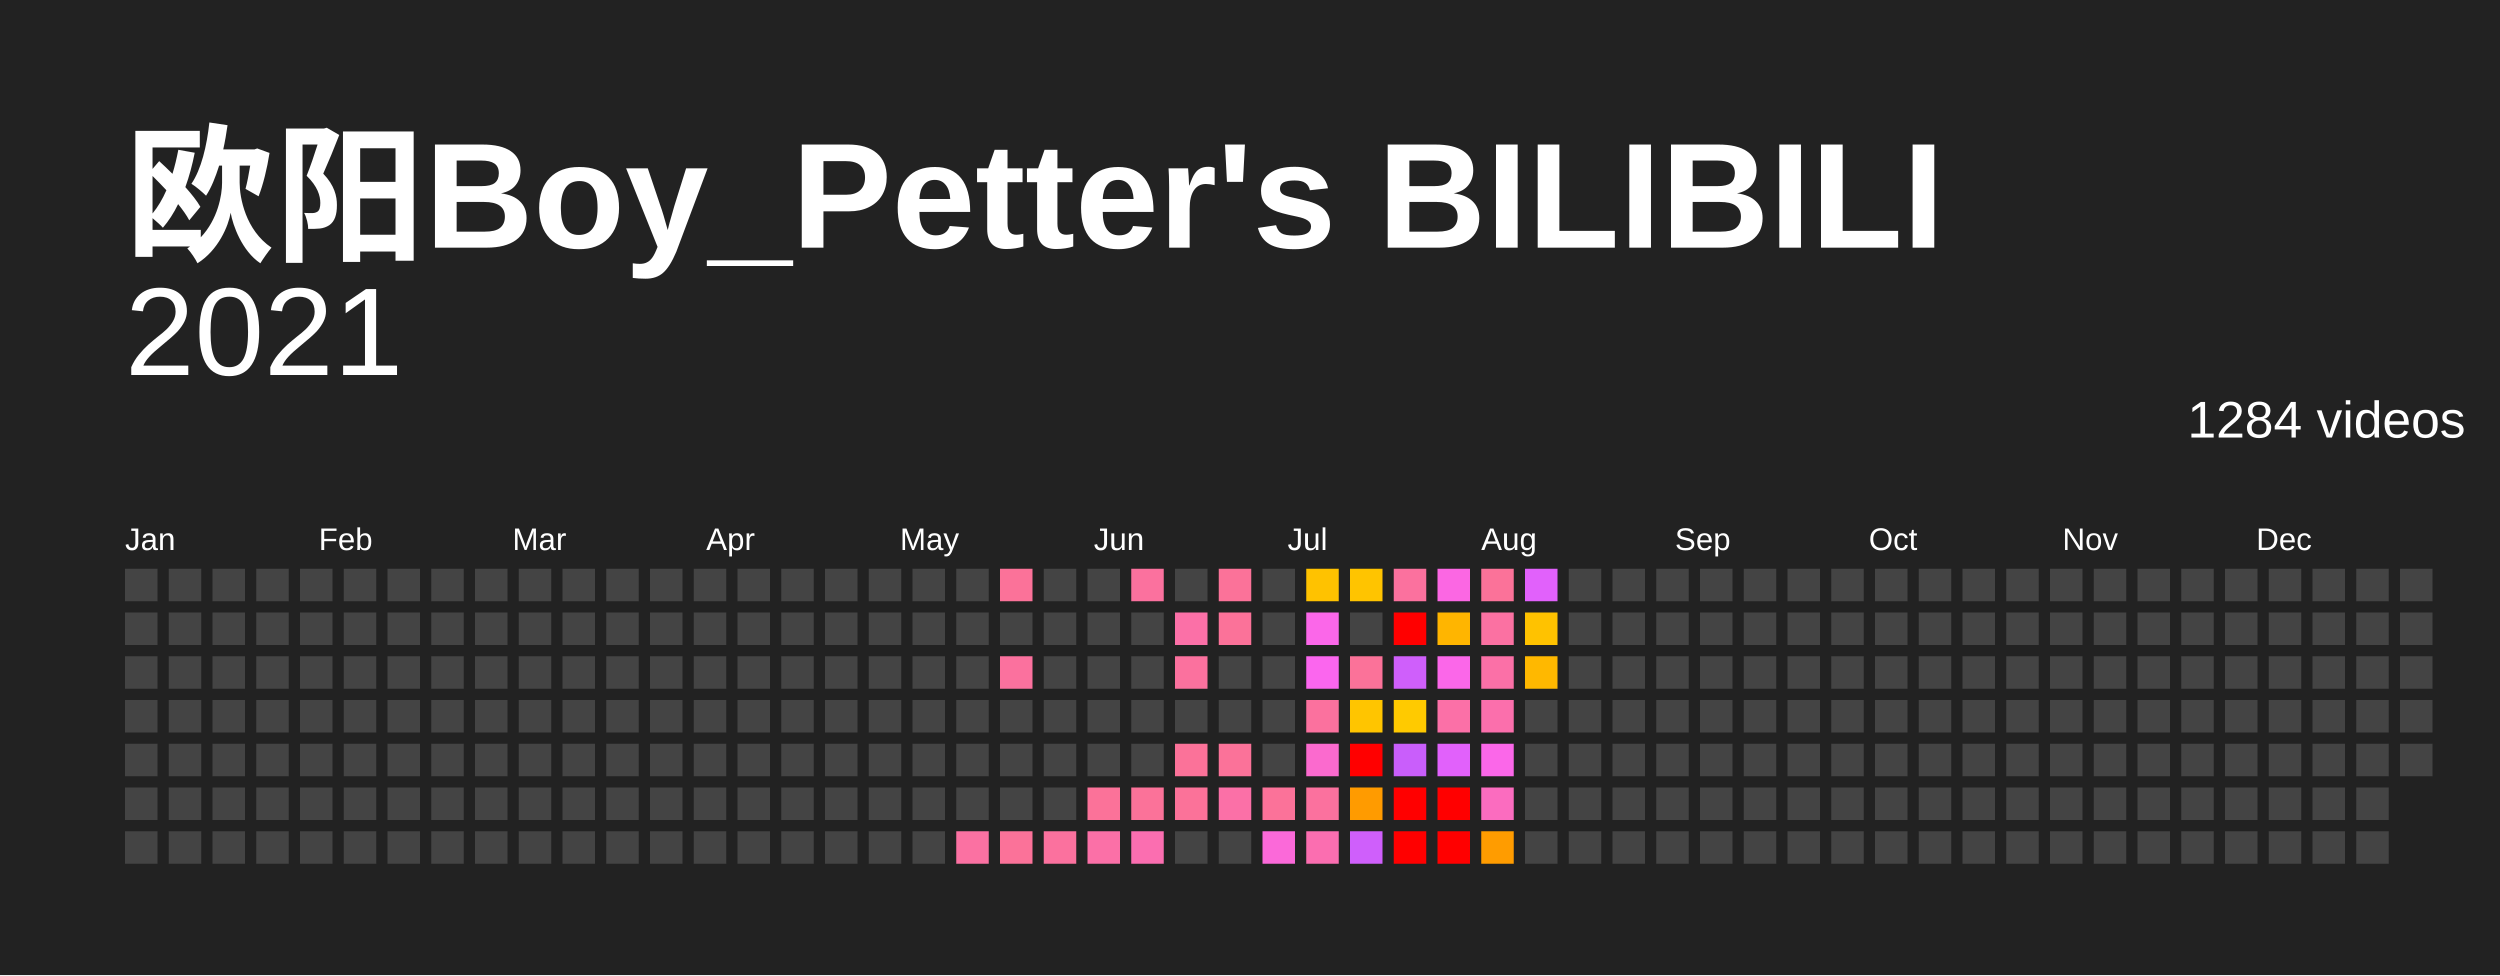
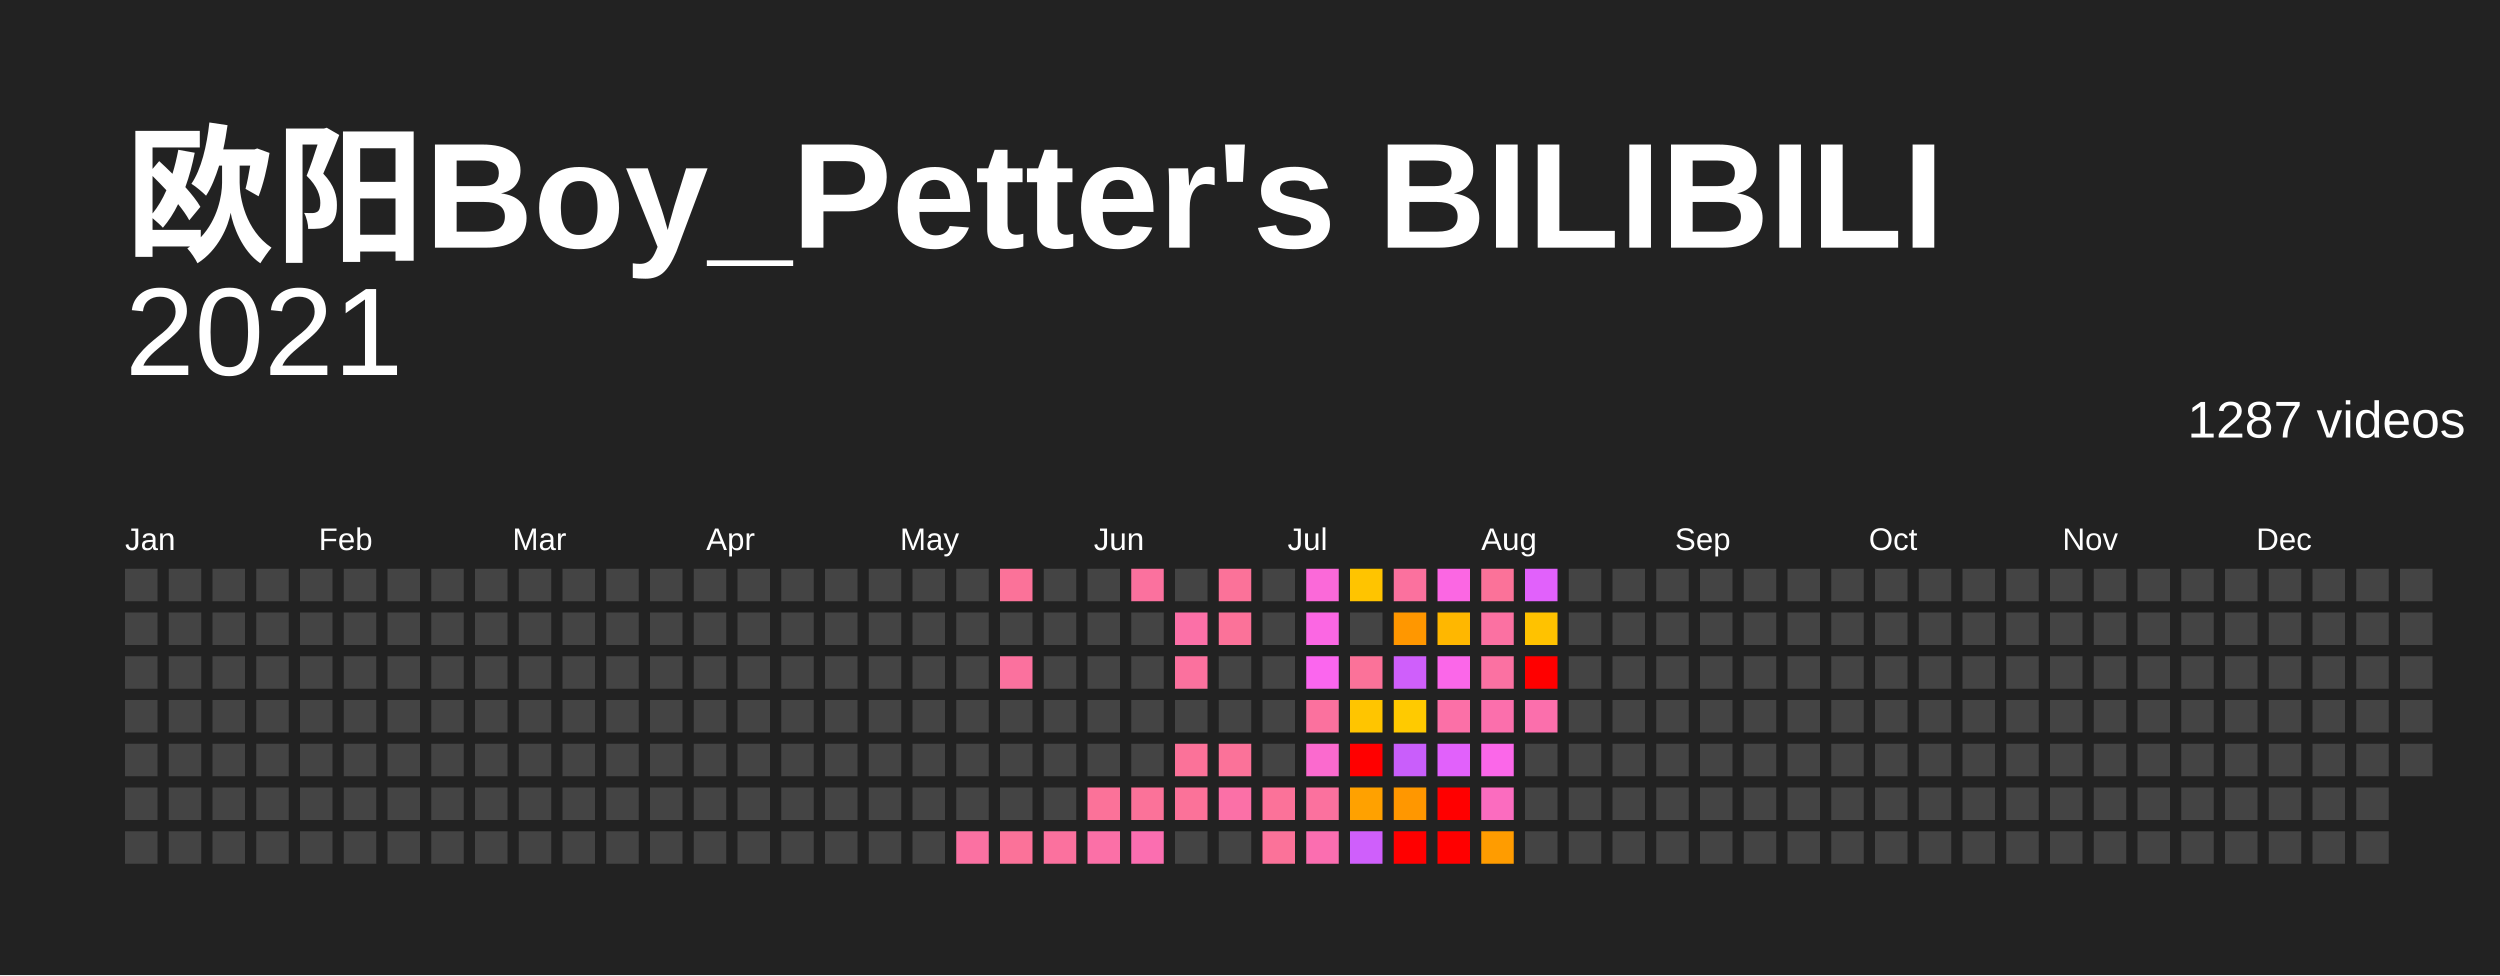
<svg xmlns="http://www.w3.org/2000/svg" baseProfile="full" height="78mm" version="1.1" viewBox="0,0,200,78" width="200mm">
  <defs />
  <rect fill="#222222" height="78" width="200" x="0" y="0" />
  <text fill="#FFFFFF" style="font-size:12px; font-family:Arial; font-weight:bold;" x="10" y="20">欧阳Boy_Petter's BILIBILI</text>
  <text alignment-baseline="hanging" fill="#FFFFFF" style="font-size:10.0px; font-family:Arial;" x="10" y="30">2021</text>
-   <text alignment-baseline="hanging" fill="#FFFFFF" style="font-size:4.125px; font-family:Arial;" x="175" y="35">1284 videos</text>
+   <text alignment-baseline="hanging" fill="#FFFFFF" style="font-size:4.125px; font-family:Arial;" x="175" y="35">1287 videos</text>
  <text fill="#FFFFFF" style="font-size:2.5px; font-family:Arial" x="10.0" y="44">Jan</text>
  <text fill="#FFFFFF" style="font-size:2.5px; font-family:Arial" x="25.5" y="44">Feb</text>
  <text fill="#FFFFFF" style="font-size:2.5px; font-family:Arial" x="41.0" y="44">Mar</text>
  <text fill="#FFFFFF" style="font-size:2.5px; font-family:Arial" x="56.5" y="44">Apr</text>
  <text fill="#FFFFFF" style="font-size:2.5px; font-family:Arial" x="72.0" y="44">May</text>
  <text fill="#FFFFFF" style="font-size:2.5px; font-family:Arial" x="87.5" y="44">Jun</text>
  <text fill="#FFFFFF" style="font-size:2.5px; font-family:Arial" x="103.0" y="44">Jul</text>
  <text fill="#FFFFFF" style="font-size:2.5px; font-family:Arial" x="118.5" y="44">Aug</text>
  <text fill="#FFFFFF" style="font-size:2.5px; font-family:Arial" x="134.0" y="44">Sep</text>
  <text fill="#FFFFFF" style="font-size:2.5px; font-family:Arial" x="149.5" y="44">Oct</text>
  <text fill="#FFFFFF" style="font-size:2.5px; font-family:Arial" x="165.0" y="44">Nov</text>
  <text fill="#FFFFFF" style="font-size:2.5px; font-family:Arial" x="180.5" y="44">Dec</text>
  <rect fill="#444444" height="2.6" width="2.6" x="10.0" y="45.5" />
  <rect fill="#444444" height="2.6" width="2.6" x="10.0" y="49.0" />
  <rect fill="#444444" height="2.6" width="2.6" x="10.0" y="52.5" />
  <rect fill="#444444" height="2.6" width="2.6" x="10.0" y="56.0" />
  <rect fill="#444444" height="2.6" width="2.6" x="10.0" y="59.5" />
  <rect fill="#444444" height="2.6" width="2.6" x="10.0" y="63.0" />
  <rect fill="#444444" height="2.6" width="2.6" x="10.0" y="66.5" />
  <rect fill="#444444" height="2.6" width="2.6" x="13.5" y="45.5" />
  <rect fill="#444444" height="2.6" width="2.6" x="13.5" y="49.0" />
  <rect fill="#444444" height="2.6" width="2.6" x="13.5" y="52.5" />
  <rect fill="#444444" height="2.6" width="2.6" x="13.5" y="56.0" />
  <rect fill="#444444" height="2.6" width="2.6" x="13.5" y="59.5" />
  <rect fill="#444444" height="2.6" width="2.6" x="13.5" y="63.0" />
  <rect fill="#444444" height="2.6" width="2.6" x="13.5" y="66.5" />
  <rect fill="#444444" height="2.6" width="2.6" x="17.0" y="45.5" />
  <rect fill="#444444" height="2.6" width="2.6" x="17.0" y="49.0" />
  <rect fill="#444444" height="2.6" width="2.6" x="17.0" y="52.5" />
  <rect fill="#444444" height="2.6" width="2.6" x="17.0" y="56.0" />
  <rect fill="#444444" height="2.6" width="2.6" x="17.0" y="59.5" />
  <rect fill="#444444" height="2.6" width="2.6" x="17.0" y="63.0" />
  <rect fill="#444444" height="2.6" width="2.6" x="17.0" y="66.5" />
  <rect fill="#444444" height="2.6" width="2.6" x="20.5" y="45.5" />
  <rect fill="#444444" height="2.6" width="2.6" x="20.5" y="49.0" />
  <rect fill="#444444" height="2.6" width="2.6" x="20.5" y="52.5" />
  <rect fill="#444444" height="2.6" width="2.6" x="20.5" y="56.0" />
  <rect fill="#444444" height="2.6" width="2.6" x="20.5" y="59.5" />
  <rect fill="#444444" height="2.6" width="2.6" x="20.5" y="63.0" />
  <rect fill="#444444" height="2.6" width="2.6" x="20.5" y="66.5" />
  <rect fill="#444444" height="2.6" width="2.6" x="24.0" y="45.5" />
  <rect fill="#444444" height="2.6" width="2.6" x="24.0" y="49.0" />
  <rect fill="#444444" height="2.6" width="2.6" x="24.0" y="52.5" />
  <rect fill="#444444" height="2.6" width="2.6" x="24.0" y="56.0" />
  <rect fill="#444444" height="2.6" width="2.6" x="24.0" y="59.5" />
  <rect fill="#444444" height="2.6" width="2.6" x="24.0" y="63.0" />
  <rect fill="#444444" height="2.6" width="2.6" x="24.0" y="66.5" />
  <rect fill="#444444" height="2.6" width="2.6" x="27.5" y="45.5" />
  <rect fill="#444444" height="2.6" width="2.6" x="27.5" y="49.0" />
  <rect fill="#444444" height="2.6" width="2.6" x="27.5" y="52.5" />
  <rect fill="#444444" height="2.6" width="2.6" x="27.5" y="56.0" />
  <rect fill="#444444" height="2.6" width="2.6" x="27.5" y="59.5" />
  <rect fill="#444444" height="2.6" width="2.6" x="27.5" y="63.0" />
  <rect fill="#444444" height="2.6" width="2.6" x="27.5" y="66.5" />
  <rect fill="#444444" height="2.6" width="2.6" x="31.0" y="45.5" />
  <rect fill="#444444" height="2.6" width="2.6" x="31.0" y="49.0" />
  <rect fill="#444444" height="2.6" width="2.6" x="31.0" y="52.5" />
  <rect fill="#444444" height="2.6" width="2.6" x="31.0" y="56.0" />
  <rect fill="#444444" height="2.6" width="2.6" x="31.0" y="59.5" />
  <rect fill="#444444" height="2.6" width="2.6" x="31.0" y="63.0" />
  <rect fill="#444444" height="2.6" width="2.6" x="31.0" y="66.5" />
  <rect fill="#444444" height="2.6" width="2.6" x="34.5" y="45.5" />
  <rect fill="#444444" height="2.6" width="2.6" x="34.5" y="49.0" />
  <rect fill="#444444" height="2.6" width="2.6" x="34.5" y="52.5" />
  <rect fill="#444444" height="2.6" width="2.6" x="34.5" y="56.0" />
  <rect fill="#444444" height="2.6" width="2.6" x="34.5" y="59.5" />
  <rect fill="#444444" height="2.6" width="2.6" x="34.5" y="63.0" />
  <rect fill="#444444" height="2.6" width="2.6" x="34.5" y="66.5" />
  <rect fill="#444444" height="2.6" width="2.6" x="38.0" y="45.5" />
  <rect fill="#444444" height="2.6" width="2.6" x="38.0" y="49.0" />
  <rect fill="#444444" height="2.6" width="2.6" x="38.0" y="52.5" />
  <rect fill="#444444" height="2.6" width="2.6" x="38.0" y="56.0" />
  <rect fill="#444444" height="2.6" width="2.6" x="38.0" y="59.5" />
  <rect fill="#444444" height="2.6" width="2.6" x="38.0" y="63.0" />
  <rect fill="#444444" height="2.6" width="2.6" x="38.0" y="66.5" />
  <rect fill="#444444" height="2.6" width="2.6" x="41.5" y="45.5" />
  <rect fill="#444444" height="2.6" width="2.6" x="41.5" y="49.0" />
  <rect fill="#444444" height="2.6" width="2.6" x="41.5" y="52.5" />
  <rect fill="#444444" height="2.6" width="2.6" x="41.5" y="56.0" />
  <rect fill="#444444" height="2.6" width="2.6" x="41.5" y="59.5" />
  <rect fill="#444444" height="2.6" width="2.6" x="41.5" y="63.0" />
  <rect fill="#444444" height="2.6" width="2.6" x="41.5" y="66.5" />
  <rect fill="#444444" height="2.6" width="2.6" x="45.0" y="45.5" />
  <rect fill="#444444" height="2.6" width="2.6" x="45.0" y="49.0" />
  <rect fill="#444444" height="2.6" width="2.6" x="45.0" y="52.5" />
  <rect fill="#444444" height="2.6" width="2.6" x="45.0" y="56.0" />
  <rect fill="#444444" height="2.6" width="2.6" x="45.0" y="59.5" />
  <rect fill="#444444" height="2.6" width="2.6" x="45.0" y="63.0" />
  <rect fill="#444444" height="2.6" width="2.6" x="45.0" y="66.5" />
  <rect fill="#444444" height="2.6" width="2.6" x="48.5" y="45.5" />
  <rect fill="#444444" height="2.6" width="2.6" x="48.5" y="49.0" />
  <rect fill="#444444" height="2.6" width="2.6" x="48.5" y="52.5" />
  <rect fill="#444444" height="2.6" width="2.6" x="48.5" y="56.0" />
  <rect fill="#444444" height="2.6" width="2.6" x="48.5" y="59.5" />
  <rect fill="#444444" height="2.6" width="2.6" x="48.5" y="63.0" />
  <rect fill="#444444" height="2.6" width="2.6" x="48.5" y="66.5" />
  <rect fill="#444444" height="2.6" width="2.6" x="52.0" y="45.5" />
  <rect fill="#444444" height="2.6" width="2.6" x="52.0" y="49.0" />
  <rect fill="#444444" height="2.6" width="2.6" x="52.0" y="52.5" />
  <rect fill="#444444" height="2.6" width="2.6" x="52.0" y="56.0" />
  <rect fill="#444444" height="2.6" width="2.6" x="52.0" y="59.5" />
  <rect fill="#444444" height="2.6" width="2.6" x="52.0" y="63.0" />
  <rect fill="#444444" height="2.6" width="2.6" x="52.0" y="66.5" />
  <rect fill="#444444" height="2.6" width="2.6" x="55.5" y="45.5" />
  <rect fill="#444444" height="2.6" width="2.6" x="55.5" y="49.0" />
  <rect fill="#444444" height="2.6" width="2.6" x="55.5" y="52.5" />
  <rect fill="#444444" height="2.6" width="2.6" x="55.5" y="56.0" />
  <rect fill="#444444" height="2.6" width="2.6" x="55.5" y="59.5" />
  <rect fill="#444444" height="2.6" width="2.6" x="55.5" y="63.0" />
  <rect fill="#444444" height="2.6" width="2.6" x="55.5" y="66.5" />
  <rect fill="#444444" height="2.6" width="2.6" x="59.0" y="45.5" />
  <rect fill="#444444" height="2.6" width="2.6" x="59.0" y="49.0" />
  <rect fill="#444444" height="2.6" width="2.6" x="59.0" y="52.5" />
  <rect fill="#444444" height="2.6" width="2.6" x="59.0" y="56.0" />
  <rect fill="#444444" height="2.6" width="2.6" x="59.0" y="59.5" />
  <rect fill="#444444" height="2.6" width="2.6" x="59.0" y="63.0" />
  <rect fill="#444444" height="2.6" width="2.6" x="59.0" y="66.5" />
  <rect fill="#444444" height="2.6" width="2.6" x="62.5" y="45.5" />
  <rect fill="#444444" height="2.6" width="2.6" x="62.5" y="49.0" />
  <rect fill="#444444" height="2.6" width="2.6" x="62.5" y="52.5" />
  <rect fill="#444444" height="2.6" width="2.6" x="62.5" y="56.0" />
  <rect fill="#444444" height="2.6" width="2.6" x="62.5" y="59.5" />
  <rect fill="#444444" height="2.6" width="2.6" x="62.5" y="63.0" />
  <rect fill="#444444" height="2.6" width="2.6" x="62.5" y="66.5" />
  <rect fill="#444444" height="2.6" width="2.6" x="66.0" y="45.5" />
  <rect fill="#444444" height="2.6" width="2.6" x="66.0" y="49.0" />
  <rect fill="#444444" height="2.6" width="2.6" x="66.0" y="52.5" />
  <rect fill="#444444" height="2.6" width="2.6" x="66.0" y="56.0" />
  <rect fill="#444444" height="2.6" width="2.6" x="66.0" y="59.5" />
  <rect fill="#444444" height="2.6" width="2.6" x="66.0" y="63.0" />
  <rect fill="#444444" height="2.6" width="2.6" x="66.0" y="66.5" />
  <rect fill="#444444" height="2.6" width="2.6" x="69.5" y="45.5" />
  <rect fill="#444444" height="2.6" width="2.6" x="69.5" y="49.0" />
  <rect fill="#444444" height="2.6" width="2.6" x="69.5" y="52.5" />
  <rect fill="#444444" height="2.6" width="2.6" x="69.5" y="56.0" />
  <rect fill="#444444" height="2.6" width="2.6" x="69.5" y="59.5" />
  <rect fill="#444444" height="2.6" width="2.6" x="69.5" y="63.0" />
  <rect fill="#444444" height="2.6" width="2.6" x="69.5" y="66.5" />
  <rect fill="#444444" height="2.6" width="2.6" x="73.0" y="45.5" />
  <rect fill="#444444" height="2.6" width="2.6" x="73.0" y="49.0" />
  <rect fill="#444444" height="2.6" width="2.6" x="73.0" y="52.5" />
  <rect fill="#444444" height="2.6" width="2.6" x="73.0" y="56.0" />
  <rect fill="#444444" height="2.6" width="2.6" x="73.0" y="59.5" />
  <rect fill="#444444" height="2.6" width="2.6" x="73.0" y="63.0" />
  <rect fill="#444444" height="2.6" width="2.6" x="73.0" y="66.5" />
  <rect fill="#444444" height="2.6" width="2.6" x="76.5" y="45.5" />
  <rect fill="#444444" height="2.6" width="2.6" x="76.5" y="49.0" />
  <rect fill="#444444" height="2.6" width="2.6" x="76.5" y="52.5" />
  <rect fill="#444444" height="2.6" width="2.6" x="76.5" y="56.0" />
  <rect fill="#444444" height="2.6" width="2.6" x="76.5" y="59.5" />
  <rect fill="#444444" height="2.6" width="2.6" x="76.5" y="63.0" />
  <rect fill="#fb71a2" height="2.6" width="2.6" x="76.5" y="66.5" />
  <rect fill="#fb7299" height="2.6" width="2.6" x="80.0" y="45.5" />
  <rect fill="#444444" height="2.6" width="2.6" x="80.0" y="49.0" />
  <rect fill="#fb719e" height="2.6" width="2.6" x="80.0" y="52.5" />
  <rect fill="#444444" height="2.6" width="2.6" x="80.0" y="56.0" />
  <rect fill="#444444" height="2.6" width="2.6" x="80.0" y="59.5" />
  <rect fill="#444444" height="2.6" width="2.6" x="80.0" y="63.0" />
  <rect fill="#fb7299" height="2.6" width="2.6" x="80.0" y="66.5" />
  <rect fill="#444444" height="2.6" width="2.6" x="83.5" y="45.5" />
  <rect fill="#444444" height="2.6" width="2.6" x="83.5" y="49.0" />
  <rect fill="#444444" height="2.6" width="2.6" x="83.5" y="52.5" />
  <rect fill="#444444" height="2.6" width="2.6" x="83.5" y="56.0" />
  <rect fill="#444444" height="2.6" width="2.6" x="83.5" y="59.5" />
  <rect fill="#444444" height="2.6" width="2.6" x="83.5" y="63.0" />
  <rect fill="#fb719e" height="2.6" width="2.6" x="83.5" y="66.5" />
  <rect fill="#444444" height="2.6" width="2.6" x="87.0" y="45.5" />
  <rect fill="#444444" height="2.6" width="2.6" x="87.0" y="49.0" />
  <rect fill="#444444" height="2.6" width="2.6" x="87.0" y="52.5" />
  <rect fill="#444444" height="2.6" width="2.6" x="87.0" y="56.0" />
  <rect fill="#444444" height="2.6" width="2.6" x="87.0" y="59.5" />
  <rect fill="#fb7299" height="2.6" width="2.6" x="87.0" y="63.0" />
  <rect fill="#fb70a7" height="2.6" width="2.6" x="87.0" y="66.5" />
  <rect fill="#fb719e" height="2.6" width="2.6" x="90.5" y="45.5" />
  <rect fill="#444444" height="2.6" width="2.6" x="90.5" y="49.0" />
  <rect fill="#444444" height="2.6" width="2.6" x="90.5" y="52.5" />
  <rect fill="#444444" height="2.6" width="2.6" x="90.5" y="56.0" />
  <rect fill="#444444" height="2.6" width="2.6" x="90.5" y="59.5" />
  <rect fill="#fb7299" height="2.6" width="2.6" x="90.5" y="63.0" />
  <rect fill="#fb6eb0" height="2.6" width="2.6" x="90.5" y="66.5" />
  <rect fill="#444444" height="2.6" width="2.6" x="94.0" y="45.5" />
  <rect fill="#fb70a7" height="2.6" width="2.6" x="94.0" y="49.0" />
  <rect fill="#fb719e" height="2.6" width="2.6" x="94.0" y="52.5" />
  <rect fill="#444444" height="2.6" width="2.6" x="94.0" y="56.0" />
  <rect fill="#fb7299" height="2.6" width="2.6" x="94.0" y="59.5" />
  <rect fill="#fb7299" height="2.6" width="2.6" x="94.0" y="63.0" />
  <rect fill="#444444" height="2.6" width="2.6" x="94.0" y="66.5" />
  <rect fill="#fb7299" height="2.6" width="2.6" x="97.5" y="45.5" />
  <rect fill="#fb7299" height="2.6" width="2.6" x="97.5" y="49.0" />
  <rect fill="#444444" height="2.6" width="2.6" x="97.5" y="52.5" />
  <rect fill="#444444" height="2.6" width="2.6" x="97.5" y="56.0" />
  <rect fill="#fb7299" height="2.6" width="2.6" x="97.5" y="59.5" />
  <rect fill="#fb70a7" height="2.6" width="2.6" x="97.5" y="63.0" />
  <rect fill="#444444" height="2.6" width="2.6" x="97.5" y="66.5" />
  <rect fill="#444444" height="2.6" width="2.6" x="101.0" y="45.5" />
  <rect fill="#444444" height="2.6" width="2.6" x="101.0" y="49.0" />
  <rect fill="#444444" height="2.6" width="2.6" x="101.0" y="52.5" />
  <rect fill="#444444" height="2.6" width="2.6" x="101.0" y="56.0" />
  <rect fill="#444444" height="2.6" width="2.6" x="101.0" y="59.5" />
  <rect fill="#fb7299" height="2.6" width="2.6" x="101.0" y="63.0" />
-   <rect fill="#fb69d9" height="2.6" width="2.6" x="101.0" y="66.5" />
-   <rect fill="#ffc200" height="2.6" width="2.6" x="104.5" y="45.5" />
-   <rect fill="#fb67e9" height="2.6" width="2.6" x="104.5" y="49.0" />
+   <rect fill="#fb7299" height="2.6" width="2.6" x="101.0" y="66.5" />
+   <rect fill="#fb69d9" height="2.6" width="2.6" x="104.5" y="45.5" />
+   <rect fill="#fb67e3" height="2.6" width="2.6" x="104.5" y="49.0" />
  <rect fill="#fb66ee" height="2.6" width="2.6" x="104.5" y="52.5" />
  <rect fill="#fb719e" height="2.6" width="2.6" x="104.5" y="56.0" />
  <rect fill="#fb6ace" height="2.6" width="2.6" x="104.5" y="59.5" />
  <rect fill="#fb719e" height="2.6" width="2.6" x="104.5" y="63.0" />
  <rect fill="#fb6eb0" height="2.6" width="2.6" x="104.5" y="66.5" />
  <rect fill="#ffc400" height="2.6" width="2.6" x="108.0" y="45.5" />
  <rect fill="#444444" height="2.6" width="2.6" x="108.0" y="49.0" />
  <rect fill="#fb7299" height="2.6" width="2.6" x="108.0" y="52.5" />
  <rect fill="#ffc500" height="2.6" width="2.6" x="108.0" y="56.0" />
  <rect fill="red" height="2.6" width="2.6" x="108.0" y="59.5" />
-   <rect fill="#ff9b00" height="2.6" width="2.6" x="108.0" y="63.0" />
+   <rect fill="#ffa100" height="2.6" width="2.6" x="108.0" y="63.0" />
  <rect fill="#cf5ffb" height="2.6" width="2.6" x="108.0" y="66.5" />
  <rect fill="#fb719e" height="2.6" width="2.6" x="111.5" y="45.5" />
-   <rect fill="red" height="2.6" width="2.6" x="111.5" y="49.0" />
+   <rect fill="#ff9700" height="2.6" width="2.6" x="111.5" y="49.0" />
  <rect fill="#cf5ffb" height="2.6" width="2.6" x="111.5" y="52.5" />
  <rect fill="#ffca00" height="2.6" width="2.6" x="111.5" y="56.0" />
  <rect fill="#c95efb" height="2.6" width="2.6" x="111.5" y="59.5" />
-   <rect fill="red" height="2.6" width="2.6" x="111.5" y="63.0" />
+   <rect fill="#ff9700" height="2.6" width="2.6" x="111.5" y="63.0" />
  <rect fill="red" height="2.6" width="2.6" x="111.5" y="66.5" />
  <rect fill="#fb67e3" height="2.6" width="2.6" x="115.0" y="45.5" />
-   <rect fill="#ffb500" height="2.6" width="2.6" x="115.0" y="49.0" />
+   <rect fill="#ffb700" height="2.6" width="2.6" x="115.0" y="49.0" />
  <rect fill="#fb67e9" height="2.6" width="2.6" x="115.0" y="52.5" />
  <rect fill="#fb70a7" height="2.6" width="2.6" x="115.0" y="56.0" />
  <rect fill="#e161fb" height="2.6" width="2.6" x="115.0" y="59.5" />
  <rect fill="red" height="2.6" width="2.6" x="115.0" y="63.0" />
  <rect fill="red" height="2.6" width="2.6" x="115.0" y="66.5" />
  <rect fill="#fb7299" height="2.6" width="2.6" x="118.5" y="45.5" />
  <rect fill="#fb71a2" height="2.6" width="2.6" x="118.5" y="49.0" />
-   <rect fill="#fb70a7" height="2.6" width="2.6" x="118.5" y="52.5" />
+   <rect fill="#fb71a2" height="2.6" width="2.6" x="118.5" y="52.5" />
  <rect fill="#fb6fac" height="2.6" width="2.6" x="118.5" y="56.0" />
  <rect fill="#fb67e9" height="2.6" width="2.6" x="118.5" y="59.5" />
  <rect fill="#fb6cbf" height="2.6" width="2.6" x="118.5" y="63.0" />
  <rect fill="#ff9c00" height="2.6" width="2.6" x="118.5" y="66.5" />
  <rect fill="#e161fb" height="2.6" width="2.6" x="122.0" y="45.5" />
  <rect fill="#ffc200" height="2.6" width="2.6" x="122.0" y="49.0" />
-   <rect fill="#ffb800" height="2.6" width="2.6" x="122.0" y="52.5" />
-   <rect fill="#444444" height="2.6" width="2.6" x="122.0" y="56.0" />
+   <rect fill="red" height="2.6" width="2.6" x="122.0" y="52.5" />
+   <rect fill="#fb6fac" height="2.6" width="2.6" x="122.0" y="56.0" />
  <rect fill="#444444" height="2.6" width="2.6" x="122.0" y="59.5" />
  <rect fill="#444444" height="2.6" width="2.6" x="122.0" y="63.0" />
  <rect fill="#444444" height="2.6" width="2.6" x="122.0" y="66.5" />
  <rect fill="#444444" height="2.6" width="2.6" x="125.5" y="45.5" />
  <rect fill="#444444" height="2.6" width="2.6" x="125.5" y="49.0" />
  <rect fill="#444444" height="2.6" width="2.6" x="125.5" y="52.5" />
  <rect fill="#444444" height="2.6" width="2.6" x="125.5" y="56.0" />
  <rect fill="#444444" height="2.6" width="2.6" x="125.5" y="59.5" />
  <rect fill="#444444" height="2.6" width="2.6" x="125.5" y="63.0" />
  <rect fill="#444444" height="2.6" width="2.6" x="125.5" y="66.5" />
  <rect fill="#444444" height="2.6" width="2.6" x="129.0" y="45.5" />
  <rect fill="#444444" height="2.6" width="2.6" x="129.0" y="49.0" />
  <rect fill="#444444" height="2.6" width="2.6" x="129.0" y="52.5" />
  <rect fill="#444444" height="2.6" width="2.6" x="129.0" y="56.0" />
  <rect fill="#444444" height="2.6" width="2.6" x="129.0" y="59.5" />
  <rect fill="#444444" height="2.6" width="2.6" x="129.0" y="63.0" />
  <rect fill="#444444" height="2.6" width="2.6" x="129.0" y="66.5" />
  <rect fill="#444444" height="2.6" width="2.6" x="132.5" y="45.5" />
  <rect fill="#444444" height="2.6" width="2.6" x="132.5" y="49.0" />
  <rect fill="#444444" height="2.6" width="2.6" x="132.5" y="52.5" />
  <rect fill="#444444" height="2.6" width="2.6" x="132.5" y="56.0" />
  <rect fill="#444444" height="2.6" width="2.6" x="132.5" y="59.5" />
  <rect fill="#444444" height="2.6" width="2.6" x="132.5" y="63.0" />
  <rect fill="#444444" height="2.6" width="2.6" x="132.5" y="66.5" />
  <rect fill="#444444" height="2.6" width="2.6" x="136.0" y="45.5" />
  <rect fill="#444444" height="2.6" width="2.6" x="136.0" y="49.0" />
  <rect fill="#444444" height="2.6" width="2.6" x="136.0" y="52.5" />
  <rect fill="#444444" height="2.6" width="2.6" x="136.0" y="56.0" />
  <rect fill="#444444" height="2.6" width="2.6" x="136.0" y="59.5" />
  <rect fill="#444444" height="2.6" width="2.6" x="136.0" y="63.0" />
  <rect fill="#444444" height="2.6" width="2.6" x="136.0" y="66.5" />
  <rect fill="#444444" height="2.6" width="2.6" x="139.5" y="45.5" />
  <rect fill="#444444" height="2.6" width="2.6" x="139.5" y="49.0" />
  <rect fill="#444444" height="2.6" width="2.6" x="139.5" y="52.5" />
  <rect fill="#444444" height="2.6" width="2.6" x="139.5" y="56.0" />
  <rect fill="#444444" height="2.6" width="2.6" x="139.5" y="59.5" />
  <rect fill="#444444" height="2.6" width="2.6" x="139.5" y="63.0" />
  <rect fill="#444444" height="2.6" width="2.6" x="139.5" y="66.5" />
  <rect fill="#444444" height="2.6" width="2.6" x="143.0" y="45.5" />
  <rect fill="#444444" height="2.6" width="2.6" x="143.0" y="49.0" />
  <rect fill="#444444" height="2.6" width="2.6" x="143.0" y="52.5" />
  <rect fill="#444444" height="2.6" width="2.6" x="143.0" y="56.0" />
  <rect fill="#444444" height="2.6" width="2.6" x="143.0" y="59.5" />
  <rect fill="#444444" height="2.6" width="2.6" x="143.0" y="63.0" />
  <rect fill="#444444" height="2.6" width="2.6" x="143.0" y="66.5" />
  <rect fill="#444444" height="2.6" width="2.6" x="146.5" y="45.5" />
  <rect fill="#444444" height="2.6" width="2.6" x="146.5" y="49.0" />
  <rect fill="#444444" height="2.6" width="2.6" x="146.5" y="52.5" />
  <rect fill="#444444" height="2.6" width="2.6" x="146.5" y="56.0" />
  <rect fill="#444444" height="2.6" width="2.6" x="146.5" y="59.5" />
  <rect fill="#444444" height="2.6" width="2.6" x="146.5" y="63.0" />
  <rect fill="#444444" height="2.6" width="2.6" x="146.5" y="66.5" />
  <rect fill="#444444" height="2.6" width="2.6" x="150.0" y="45.5" />
  <rect fill="#444444" height="2.6" width="2.6" x="150.0" y="49.0" />
  <rect fill="#444444" height="2.6" width="2.6" x="150.0" y="52.5" />
  <rect fill="#444444" height="2.6" width="2.6" x="150.0" y="56.0" />
  <rect fill="#444444" height="2.6" width="2.6" x="150.0" y="59.5" />
  <rect fill="#444444" height="2.6" width="2.6" x="150.0" y="63.0" />
  <rect fill="#444444" height="2.6" width="2.6" x="150.0" y="66.5" />
  <rect fill="#444444" height="2.6" width="2.6" x="153.5" y="45.5" />
  <rect fill="#444444" height="2.6" width="2.6" x="153.5" y="49.0" />
  <rect fill="#444444" height="2.6" width="2.6" x="153.5" y="52.5" />
  <rect fill="#444444" height="2.6" width="2.6" x="153.5" y="56.0" />
  <rect fill="#444444" height="2.6" width="2.6" x="153.5" y="59.5" />
  <rect fill="#444444" height="2.6" width="2.6" x="153.5" y="63.0" />
  <rect fill="#444444" height="2.6" width="2.6" x="153.5" y="66.5" />
  <rect fill="#444444" height="2.6" width="2.6" x="157.0" y="45.5" />
  <rect fill="#444444" height="2.6" width="2.6" x="157.0" y="49.0" />
  <rect fill="#444444" height="2.6" width="2.6" x="157.0" y="52.5" />
  <rect fill="#444444" height="2.6" width="2.6" x="157.0" y="56.0" />
  <rect fill="#444444" height="2.6" width="2.6" x="157.0" y="59.5" />
  <rect fill="#444444" height="2.6" width="2.6" x="157.0" y="63.0" />
  <rect fill="#444444" height="2.6" width="2.6" x="157.0" y="66.5" />
  <rect fill="#444444" height="2.6" width="2.6" x="160.5" y="45.5" />
  <rect fill="#444444" height="2.6" width="2.6" x="160.5" y="49.0" />
  <rect fill="#444444" height="2.6" width="2.6" x="160.5" y="52.5" />
  <rect fill="#444444" height="2.6" width="2.6" x="160.5" y="56.0" />
  <rect fill="#444444" height="2.6" width="2.6" x="160.5" y="59.5" />
  <rect fill="#444444" height="2.6" width="2.6" x="160.5" y="63.0" />
  <rect fill="#444444" height="2.6" width="2.6" x="160.5" y="66.5" />
  <rect fill="#444444" height="2.6" width="2.6" x="164.0" y="45.5" />
  <rect fill="#444444" height="2.6" width="2.6" x="164.0" y="49.0" />
  <rect fill="#444444" height="2.6" width="2.6" x="164.0" y="52.5" />
  <rect fill="#444444" height="2.6" width="2.6" x="164.0" y="56.0" />
  <rect fill="#444444" height="2.6" width="2.6" x="164.0" y="59.5" />
  <rect fill="#444444" height="2.6" width="2.6" x="164.0" y="63.0" />
  <rect fill="#444444" height="2.6" width="2.6" x="164.0" y="66.5" />
  <rect fill="#444444" height="2.6" width="2.6" x="167.5" y="45.5" />
  <rect fill="#444444" height="2.6" width="2.6" x="167.5" y="49.0" />
  <rect fill="#444444" height="2.6" width="2.6" x="167.5" y="52.5" />
  <rect fill="#444444" height="2.6" width="2.6" x="167.5" y="56.0" />
  <rect fill="#444444" height="2.6" width="2.6" x="167.5" y="59.5" />
  <rect fill="#444444" height="2.6" width="2.6" x="167.5" y="63.0" />
  <rect fill="#444444" height="2.6" width="2.6" x="167.5" y="66.5" />
  <rect fill="#444444" height="2.6" width="2.6" x="171.0" y="45.5" />
  <rect fill="#444444" height="2.6" width="2.6" x="171.0" y="49.0" />
  <rect fill="#444444" height="2.6" width="2.6" x="171.0" y="52.5" />
  <rect fill="#444444" height="2.6" width="2.6" x="171.0" y="56.0" />
  <rect fill="#444444" height="2.6" width="2.6" x="171.0" y="59.5" />
  <rect fill="#444444" height="2.6" width="2.6" x="171.0" y="63.0" />
  <rect fill="#444444" height="2.6" width="2.6" x="171.0" y="66.5" />
  <rect fill="#444444" height="2.6" width="2.6" x="174.5" y="45.5" />
  <rect fill="#444444" height="2.6" width="2.6" x="174.5" y="49.0" />
  <rect fill="#444444" height="2.6" width="2.6" x="174.5" y="52.5" />
  <rect fill="#444444" height="2.6" width="2.6" x="174.5" y="56.0" />
  <rect fill="#444444" height="2.6" width="2.6" x="174.5" y="59.5" />
  <rect fill="#444444" height="2.6" width="2.6" x="174.5" y="63.0" />
  <rect fill="#444444" height="2.6" width="2.6" x="174.5" y="66.5" />
  <rect fill="#444444" height="2.6" width="2.6" x="178.0" y="45.5" />
  <rect fill="#444444" height="2.6" width="2.6" x="178.0" y="49.0" />
  <rect fill="#444444" height="2.6" width="2.6" x="178.0" y="52.5" />
  <rect fill="#444444" height="2.6" width="2.6" x="178.0" y="56.0" />
  <rect fill="#444444" height="2.6" width="2.6" x="178.0" y="59.5" />
  <rect fill="#444444" height="2.6" width="2.6" x="178.0" y="63.0" />
  <rect fill="#444444" height="2.6" width="2.6" x="178.0" y="66.5" />
  <rect fill="#444444" height="2.6" width="2.6" x="181.5" y="45.5" />
  <rect fill="#444444" height="2.6" width="2.6" x="181.5" y="49.0" />
  <rect fill="#444444" height="2.6" width="2.6" x="181.5" y="52.5" />
  <rect fill="#444444" height="2.6" width="2.6" x="181.5" y="56.0" />
  <rect fill="#444444" height="2.6" width="2.6" x="181.5" y="59.5" />
  <rect fill="#444444" height="2.6" width="2.6" x="181.5" y="63.0" />
  <rect fill="#444444" height="2.6" width="2.6" x="181.5" y="66.5" />
  <rect fill="#444444" height="2.6" width="2.6" x="185.0" y="45.5" />
  <rect fill="#444444" height="2.6" width="2.6" x="185.0" y="49.0" />
  <rect fill="#444444" height="2.6" width="2.6" x="185.0" y="52.5" />
  <rect fill="#444444" height="2.6" width="2.6" x="185.0" y="56.0" />
  <rect fill="#444444" height="2.6" width="2.6" x="185.0" y="59.5" />
  <rect fill="#444444" height="2.6" width="2.6" x="185.0" y="63.0" />
  <rect fill="#444444" height="2.6" width="2.6" x="185.0" y="66.5" />
  <rect fill="#444444" height="2.6" width="2.6" x="188.5" y="45.5" />
  <rect fill="#444444" height="2.6" width="2.6" x="188.5" y="49.0" />
  <rect fill="#444444" height="2.6" width="2.6" x="188.5" y="52.5" />
  <rect fill="#444444" height="2.6" width="2.6" x="188.5" y="56.0" />
  <rect fill="#444444" height="2.6" width="2.6" x="188.5" y="59.5" />
  <rect fill="#444444" height="2.6" width="2.6" x="188.5" y="63.0" />
  <rect fill="#444444" height="2.6" width="2.6" x="188.5" y="66.5" />
  <rect fill="#444444" height="2.6" width="2.6" x="192.0" y="45.5" />
  <rect fill="#444444" height="2.6" width="2.6" x="192.0" y="49.0" />
  <rect fill="#444444" height="2.6" width="2.6" x="192.0" y="52.5" />
  <rect fill="#444444" height="2.6" width="2.6" x="192.0" y="56.0" />
  <rect fill="#444444" height="2.6" width="2.6" x="192.0" y="59.5" />
</svg>
